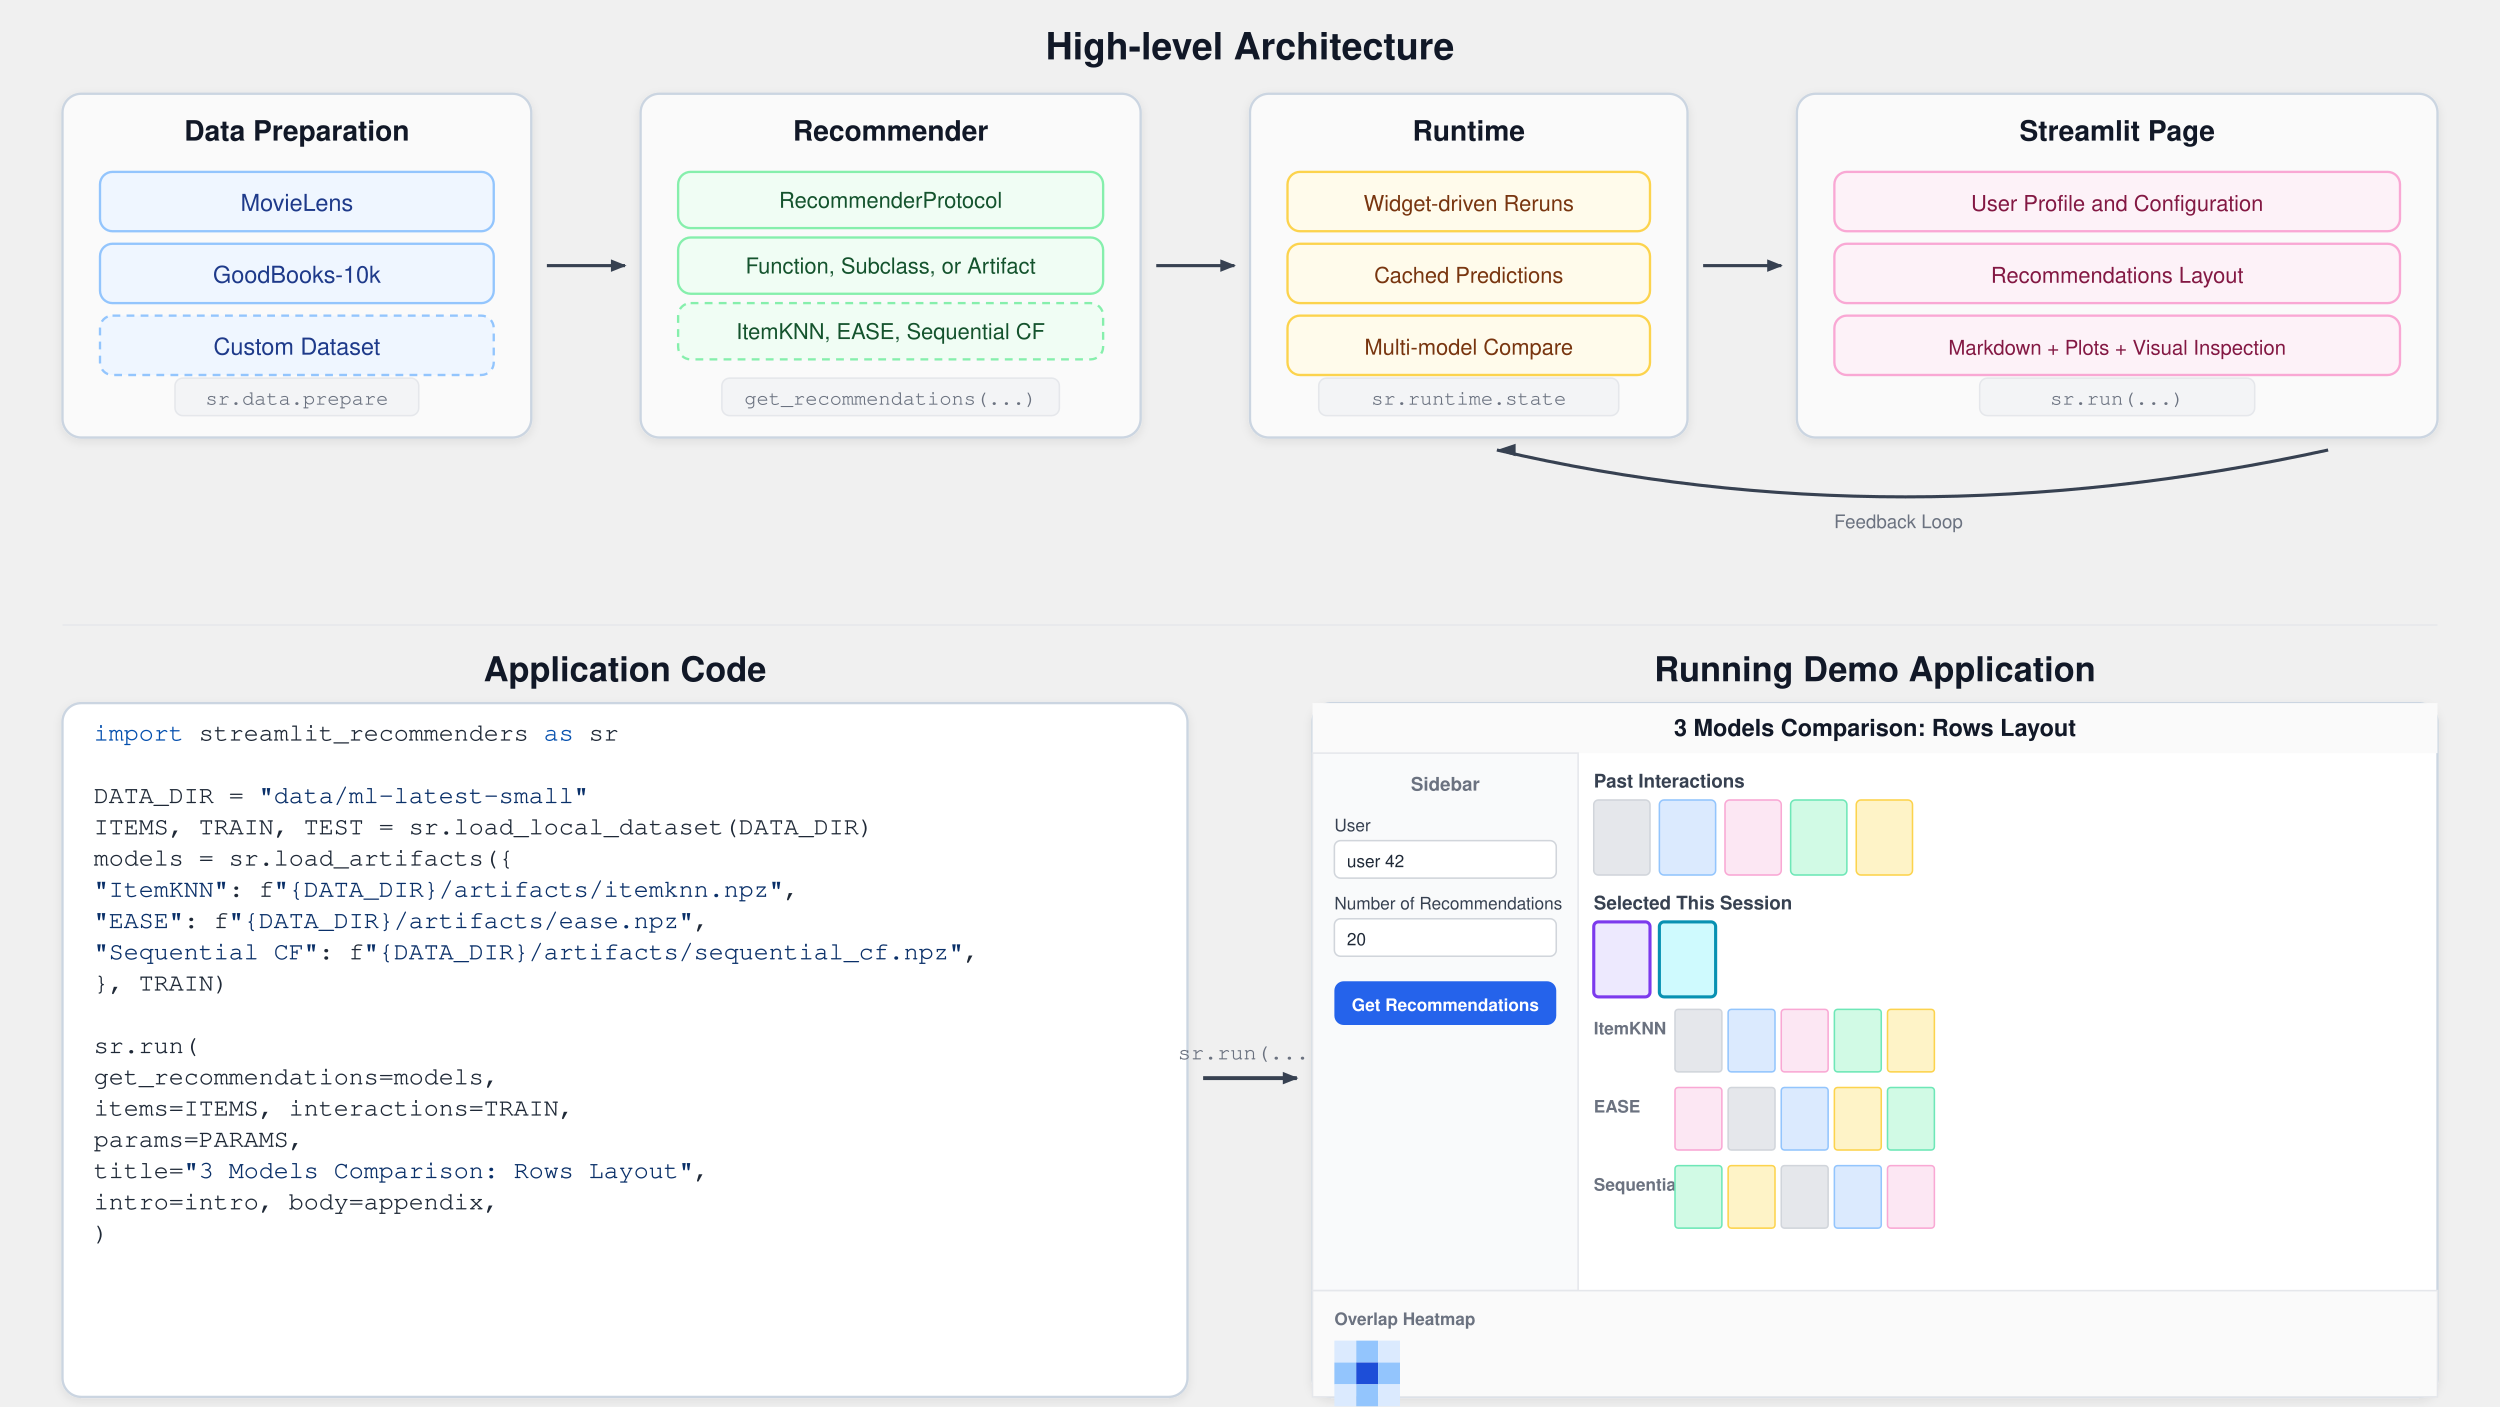
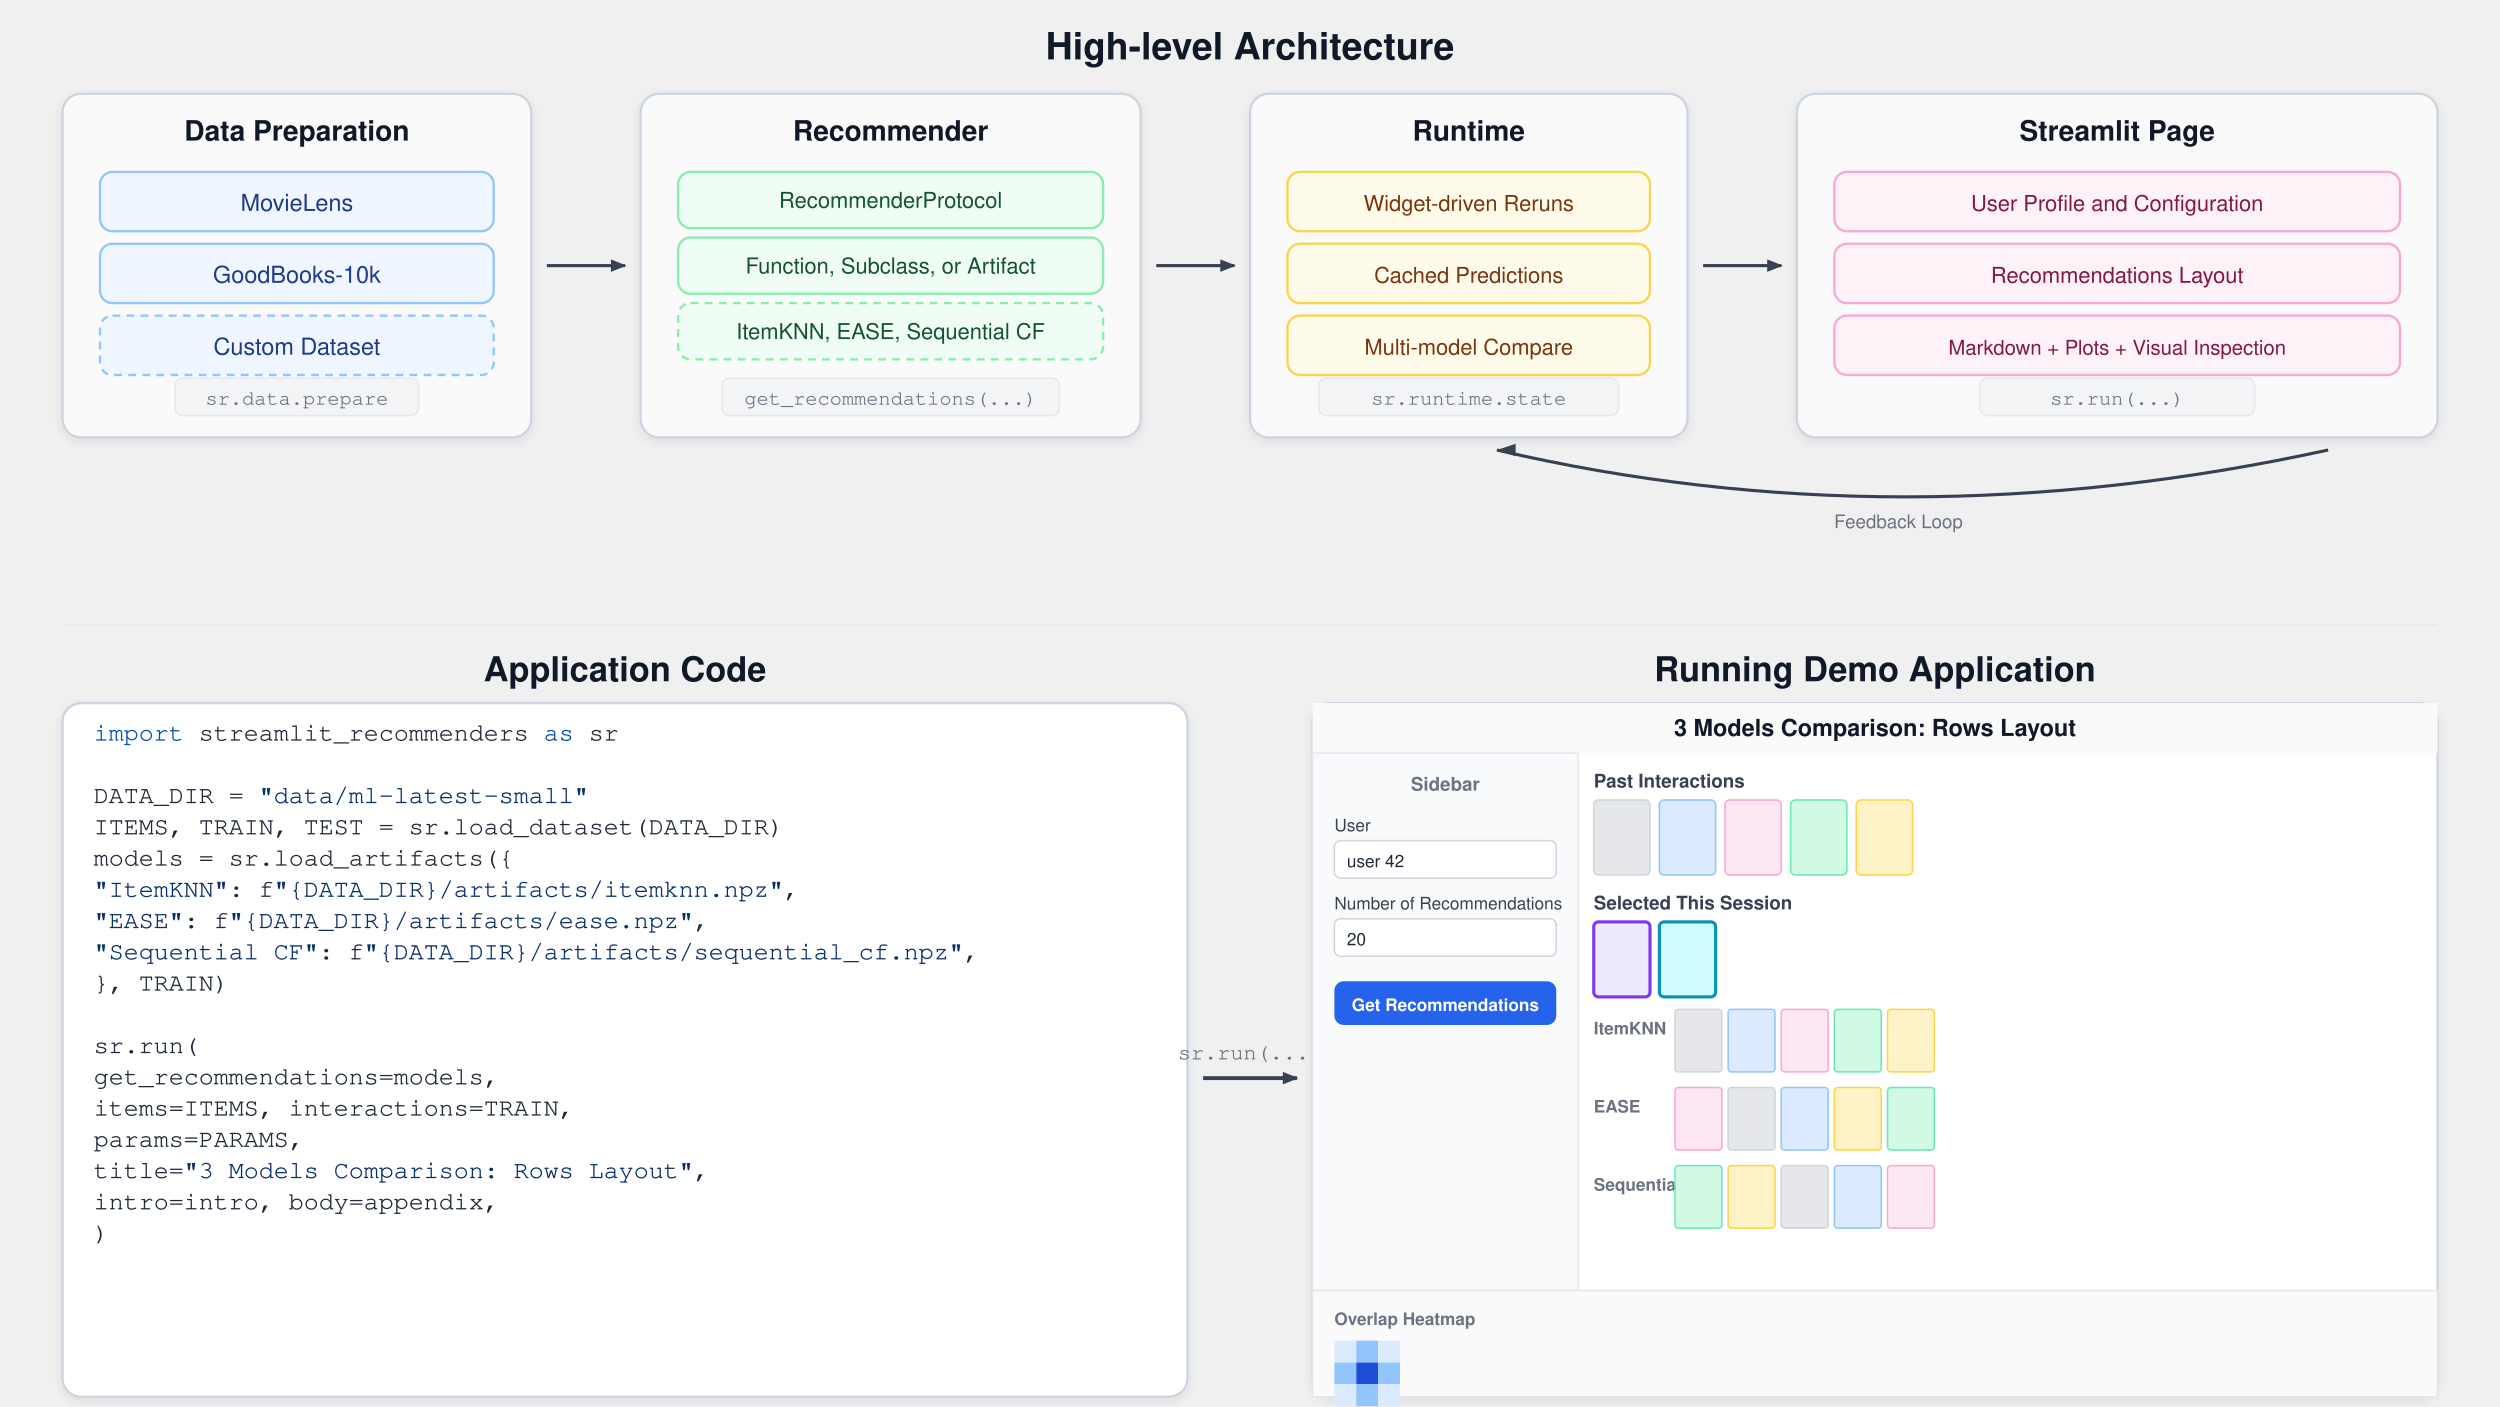
<svg xmlns="http://www.w3.org/2000/svg" viewBox="0 0 1600 900" preserveAspectRatio="xMidYMid meet">
  <defs>
    <filter id="shadow" x="-4%" y="-4%" width="108%" height="112%">
      <feDropShadow dx="0" dy="2" stdDeviation="3" flood-color="#000" flood-opacity="0.08" />
    </filter>
    <marker id="arrowhead" markerWidth="10" markerHeight="8" refX="9" refY="4" orient="auto" markerUnits="userSpaceOnUse">
      <polygon points="0 0, 10 4, 0 8" fill="#374151" />
    </marker>
  </defs>
  <text x="800" y="38" text-anchor="middle" font-family="Helvetica, Arial, sans-serif" font-size="24" font-weight="600" fill="#111827">High-level Architecture</text>
  <g transform="translate(40, 60)">
    <rect x="0" y="0" width="300" height="220" rx="12" ry="12" fill="#fafafa" stroke="#cbd5e1" stroke-width="1.5" filter="url(#shadow)" />
    <text x="150" y="30" text-anchor="middle" font-family="Helvetica, Arial, sans-serif" font-size="18" font-weight="600" fill="#111827">Data Preparation</text>
    <rect x="24" y="50" width="252" height="38" rx="8" fill="#eff6ff" stroke="#93c5fd" stroke-width="1.5" />
    <text x="150" y="75" text-anchor="middle" font-family="Helvetica, Arial, sans-serif" font-size="15" fill="#1e3a8a">MovieLens</text>
    <rect x="24" y="96" width="252" height="38" rx="8" fill="#eff6ff" stroke="#93c5fd" stroke-width="1.5" />
    <text x="150" y="121" text-anchor="middle" font-family="Helvetica, Arial, sans-serif" font-size="15" fill="#1e3a8a">GoodBooks-10k</text>
    <rect x="24" y="142" width="252" height="38" rx="8" fill="#eff6ff" stroke="#93c5fd" stroke-width="1.5" stroke-dasharray="5 4" />
    <text x="150" y="167" text-anchor="middle" font-family="Helvetica, Arial, sans-serif" font-size="15" fill="#1e3a8a">Custom Dataset</text>
    <rect x="72" y="182" width="156" height="24" rx="5" fill="#f3f4f6" stroke="#e5e7eb" stroke-width="1" />
    <text x="150" y="199" text-anchor="middle" font-family="Menlo, Courier, monospace" font-size="13" fill="#6b7280">sr.data.prepare</text>
  </g>
  <line x1="350" y1="170" x2="400" y2="170" stroke="#374151" stroke-width="2" marker-end="url(#arrowhead)" />
  <g transform="translate(410, 60)">
    <rect x="0" y="0" width="320" height="220" rx="12" ry="12" fill="#fafafa" stroke="#cbd5e1" stroke-width="1.5" filter="url(#shadow)" />
    <text x="160" y="30" text-anchor="middle" font-family="Helvetica, Arial, sans-serif" font-size="18" font-weight="600" fill="#111827">Recommender</text>
    <rect x="24" y="50" width="272" height="36" rx="8" fill="#f0fdf4" stroke="#86efac" stroke-width="1.5" />
    <text x="160" y="73" text-anchor="middle" font-family="Helvetica, Arial, sans-serif" font-size="14" fill="#14532d">RecommenderProtocol</text>
    <rect x="24" y="92" width="272" height="36" rx="8" fill="#f0fdf4" stroke="#86efac" stroke-width="1.5" />
    <text x="160" y="115" text-anchor="middle" font-family="Helvetica, Arial, sans-serif" font-size="14" fill="#14532d">Function, Subclass, or Artifact</text>
    <rect x="24" y="134" width="272" height="36" rx="8" fill="#f0fdf4" stroke="#86efac" stroke-width="1.5" stroke-dasharray="5 4" />
    <text x="160" y="157" text-anchor="middle" font-family="Helvetica, Arial, sans-serif" font-size="14" fill="#14532d">ItemKNN, EASE, Sequential CF</text>
    <rect x="52" y="182" width="216" height="24" rx="5" fill="#f3f4f6" stroke="#e5e7eb" stroke-width="1" />
    <text x="160" y="199" text-anchor="middle" font-family="Menlo, Courier, monospace" font-size="13" fill="#6b7280">get_recommendations(...)</text>
  </g>
  <line x1="740" y1="170" x2="790" y2="170" stroke="#374151" stroke-width="2" marker-end="url(#arrowhead)" />
  <g transform="translate(800, 60)">
    <rect x="0" y="0" width="280" height="220" rx="12" ry="12" fill="#fafafa" stroke="#cbd5e1" stroke-width="1.5" filter="url(#shadow)" />
    <text x="140" y="30" text-anchor="middle" font-family="Helvetica, Arial, sans-serif" font-size="18" font-weight="600" fill="#111827">Runtime</text>
    <rect x="24" y="50" width="232" height="38" rx="8" fill="#fffbeb" stroke="#fcd34d" stroke-width="1.5" />
    <text x="140" y="75" text-anchor="middle" font-family="Helvetica, Arial, sans-serif" font-size="14" fill="#78350f">Widget-driven Reruns</text>
    <rect x="24" y="96" width="232" height="38" rx="8" fill="#fffbeb" stroke="#fcd34d" stroke-width="1.5" />
    <text x="140" y="121" text-anchor="middle" font-family="Helvetica, Arial, sans-serif" font-size="14" fill="#78350f">Cached Predictions</text>
    <rect x="24" y="142" width="232" height="38" rx="8" fill="#fffbeb" stroke="#fcd34d" stroke-width="1.5" />
    <text x="140" y="167" text-anchor="middle" font-family="Helvetica, Arial, sans-serif" font-size="14" fill="#78350f">Multi-model Compare</text>
    <rect x="44" y="182" width="192" height="24" rx="5" fill="#f3f4f6" stroke="#e5e7eb" stroke-width="1" />
    <text x="140" y="199" text-anchor="middle" font-family="Menlo, Courier, monospace" font-size="13" fill="#6b7280">sr.runtime.state</text>
  </g>
  <line x1="1090" y1="170" x2="1140" y2="170" stroke="#374151" stroke-width="2" marker-end="url(#arrowhead)" />
  <g transform="translate(1150, 60)">
    <rect x="0" y="0" width="410" height="220" rx="12" ry="12" fill="#fafafa" stroke="#cbd5e1" stroke-width="1.5" filter="url(#shadow)" />
    <text x="205" y="30" text-anchor="middle" font-family="Helvetica, Arial, sans-serif" font-size="18" font-weight="600" fill="#111827">Streamlit Page</text>
    <rect x="24" y="50" width="362" height="38" rx="8" fill="#fdf2f8" stroke="#f9a8d4" stroke-width="1.5" />
    <text x="205" y="75" text-anchor="middle" font-family="Helvetica, Arial, sans-serif" font-size="14" fill="#831843">User Profile and Configuration</text>
    <rect x="24" y="96" width="362" height="38" rx="8" fill="#fdf2f8" stroke="#f9a8d4" stroke-width="1.5" />
    <text x="205" y="121" text-anchor="middle" font-family="Helvetica, Arial, sans-serif" font-size="14" fill="#831843">Recommendations Layout</text>
    <rect x="24" y="142" width="362" height="38" rx="8" fill="#fdf2f8" stroke="#f9a8d4" stroke-width="1.5" />
    <text x="205" y="167" text-anchor="middle" font-family="Helvetica, Arial, sans-serif" font-size="13" fill="#831843">Markdown + Plots + Visual Inspection</text>
    <rect x="117" y="182" width="176" height="24" rx="5" fill="#f3f4f6" stroke="#e5e7eb" stroke-width="1" />
    <text x="205" y="199" text-anchor="middle" font-family="Menlo, Courier, monospace" font-size="13" fill="#6b7280">sr.run(...)</text>
  </g>
  <path d="M 1490 288 Q 1215 348 958 288" fill="none" stroke="#374151" stroke-width="2" />
  <polygon points="958,288 970,284 970,292" fill="#374151" />
  <text x="1215" y="338" text-anchor="middle" font-family="Helvetica, Arial, sans-serif" font-size="12" fill="#6b7280">Feedback Loop</text>
  <line x1="40" y1="400" x2="1560" y2="400" stroke="#e5e7eb" stroke-width="1" />
  <text x="400" y="436" text-anchor="middle" font-family="Helvetica, Arial, sans-serif" font-size="22" font-weight="600" fill="#111827">Application Code</text>
  <text x="1200" y="436" text-anchor="middle" font-family="Helvetica, Arial, sans-serif" font-size="22" font-weight="600" fill="#111827">Running Demo Application</text>
  <g transform="translate(40, 450)">
    <rect x="0" y="0" width="720" height="444" rx="12" ry="12" fill="#ffffff" stroke="#cbd5e1" stroke-width="1.5" filter="url(#shadow)" />
    <text x="20" y="24" font-family="Menlo, Courier, monospace" font-size="16" fill="#1f2937">
      <tspan fill="#0550ae">import</tspan> streamlit_recommenders <tspan fill="#0550ae">as</tspan> sr</text>
    <text x="20" y="44" font-family="Menlo, Courier, monospace" font-size="16" fill="#1f2937"> </text>
    <text x="20" y="64" font-family="Menlo, Courier, monospace" font-size="16" fill="#1f2937">DATA_DIR = <tspan fill="#0a3069">"data/ml-latest-small"</tspan>
    </text>
-     <text x="20" y="84" font-family="Menlo, Courier, monospace" font-size="16" fill="#1f2937">ITEMS, TRAIN, TEST = sr.load_local_dataset(DATA_DIR)</text>
+     <text x="20" y="84" font-family="Menlo, Courier, monospace" font-size="16" fill="#1f2937">ITEMS, TRAIN, TEST = sr.load_dataset(DATA_DIR)</text>
    <text x="20" y="104" font-family="Menlo, Courier, monospace" font-size="16" fill="#1f2937">models = sr.load_artifacts({</text>
    <text x="20" y="124" font-family="Menlo, Courier, monospace" font-size="16" fill="#1f2937">
      <tspan fill="#0a3069">"ItemKNN"</tspan>: f<tspan fill="#0a3069">"{DATA_DIR}/artifacts/itemknn.npz"</tspan>,</text>
    <text x="20" y="144" font-family="Menlo, Courier, monospace" font-size="16" fill="#1f2937">
      <tspan fill="#0a3069">"EASE"</tspan>: f<tspan fill="#0a3069">"{DATA_DIR}/artifacts/ease.npz"</tspan>,</text>
    <text x="20" y="164" font-family="Menlo, Courier, monospace" font-size="16" fill="#1f2937">
      <tspan fill="#0a3069">"Sequential CF"</tspan>: f<tspan fill="#0a3069">"{DATA_DIR}/artifacts/sequential_cf.npz"</tspan>,</text>
    <text x="20" y="184" font-family="Menlo, Courier, monospace" font-size="16" fill="#1f2937">}, TRAIN)</text>
    <text x="20" y="204" font-family="Menlo, Courier, monospace" font-size="16" fill="#1f2937"> </text>
    <text x="20" y="224" font-family="Menlo, Courier, monospace" font-size="16" fill="#1f2937">sr.run(</text>
    <text x="20" y="244" font-family="Menlo, Courier, monospace" font-size="16" fill="#1f2937">    get_recommendations=models,</text>
    <text x="20" y="264" font-family="Menlo, Courier, monospace" font-size="16" fill="#1f2937">    items=ITEMS, interactions=TRAIN,</text>
    <text x="20" y="284" font-family="Menlo, Courier, monospace" font-size="16" fill="#1f2937">    params=PARAMS,</text>
    <text x="20" y="304" font-family="Menlo, Courier, monospace" font-size="16" fill="#1f2937">    title=<tspan fill="#0a3069">"3 Models Comparison: Rows Layout"</tspan>,</text>
    <text x="20" y="324" font-family="Menlo, Courier, monospace" font-size="16" fill="#1f2937">    intro=intro, body=appendix,</text>
    <text x="20" y="344" font-family="Menlo, Courier, monospace" font-size="16" fill="#1f2937">)</text>
  </g>
  <text x="800" y="678" text-anchor="middle" font-family="Menlo, Courier, monospace" font-size="14" fill="#6b7280">sr.run(...)</text>
  <line x1="770" y1="690" x2="830" y2="690" stroke="#374151" stroke-width="2.5" marker-end="url(#arrowhead)" />
  <g transform="translate(840, 450)">
    <rect x="0" y="0" width="720" height="444" rx="12" ry="12" fill="#ffffff" stroke="#cbd5e1" stroke-width="1.5" filter="url(#shadow)" />
    <rect x="0" y="0" width="720" height="32" fill="#fafafa" />
    <text x="360" y="21" text-anchor="middle" font-family="Helvetica, Arial, sans-serif" font-size="15" font-weight="600" fill="#111827">3 Models Comparison: Rows Layout</text>
    <rect x="0" y="32" width="170" height="344" fill="#f9fafb" stroke="#e5e7eb" stroke-width="1" />
    <text x="85" y="56" text-anchor="middle" font-family="Helvetica, Arial, sans-serif" font-size="12" font-weight="600" fill="#6b7280">Sidebar</text>
    <text x="14" y="82" font-family="Helvetica, Arial, sans-serif" font-size="11" fill="#374151">User</text>
    <rect x="14" y="88" width="142" height="24" rx="4" fill="#fff" stroke="#d1d5db" stroke-width="1" />
    <text x="22" y="105" font-family="Helvetica, Arial, sans-serif" font-size="11" fill="#1f2937">user 42</text>
    <text x="14" y="132" font-family="Helvetica, Arial, sans-serif" font-size="11" fill="#374151">Number of Recommendations</text>
    <rect x="14" y="138" width="142" height="24" rx="4" fill="#fff" stroke="#d1d5db" stroke-width="1" />
    <text x="22" y="155" font-family="Helvetica, Arial, sans-serif" font-size="11" fill="#1f2937">20</text>
    <rect x="14" y="178" width="142" height="28" rx="6" fill="#2563eb" />
    <text x="85" y="197" text-anchor="middle" font-family="Helvetica, Arial, sans-serif" font-size="11" font-weight="600" fill="#ffffff">Get Recommendations</text>
    <g transform="translate(180, 40)">
      <text x="0" y="14" font-family="Helvetica, Arial, sans-serif" font-size="12" font-weight="600" fill="#374151">Past Interactions</text>
      <rect x="0" y="22" width="36" height="48" rx="3" fill="#e5e7eb" stroke="#d1d5db" stroke-width="1" />
      <rect x="42" y="22" width="36" height="48" rx="3" fill="#dbeafe" stroke="#93c5fd" stroke-width="1" />
      <rect x="84" y="22" width="36" height="48" rx="3" fill="#fce7f3" stroke="#f9a8d4" stroke-width="1" />
      <rect x="126" y="22" width="36" height="48" rx="3" fill="#d1fae5" stroke="#6ee7b7" stroke-width="1" />
      <rect x="168" y="22" width="36" height="48" rx="3" fill="#fef3c7" stroke="#fcd34d" stroke-width="1" />
      <text x="0" y="92" font-family="Helvetica, Arial, sans-serif" font-size="12" font-weight="600" fill="#374151">Selected This Session</text>
      <rect x="0" y="100" width="36" height="48" rx="3" fill="#ede9fe" stroke="#7c3aed" stroke-width="2" />
      <rect x="42" y="100" width="36" height="48" rx="3" fill="#cffafe" stroke="#0891b2" stroke-width="2" />
      <text x="0" y="172" font-family="Helvetica, Arial, sans-serif" font-size="11" font-weight="600" fill="#6b7280">ItemKNN</text>
      <rect x="52" y="156" width="30" height="40" rx="2" fill="#e5e7eb" stroke="#d1d5db" stroke-width="1" />
      <rect x="86" y="156" width="30" height="40" rx="2" fill="#dbeafe" stroke="#93c5fd" stroke-width="1" />
      <rect x="120" y="156" width="30" height="40" rx="2" fill="#fce7f3" stroke="#f9a8d4" stroke-width="1" />
      <rect x="154" y="156" width="30" height="40" rx="2" fill="#d1fae5" stroke="#6ee7b7" stroke-width="1" />
      <rect x="188" y="156" width="30" height="40" rx="2" fill="#fef3c7" stroke="#fcd34d" stroke-width="1" />
      <text x="0" y="222" font-family="Helvetica, Arial, sans-serif" font-size="11" font-weight="600" fill="#6b7280">EASE</text>
      <rect x="52" y="206" width="30" height="40" rx="2" fill="#fce7f3" stroke="#f9a8d4" stroke-width="1" />
      <rect x="86" y="206" width="30" height="40" rx="2" fill="#e5e7eb" stroke="#d1d5db" stroke-width="1" />
      <rect x="120" y="206" width="30" height="40" rx="2" fill="#dbeafe" stroke="#93c5fd" stroke-width="1" />
      <rect x="154" y="206" width="30" height="40" rx="2" fill="#fef3c7" stroke="#fcd34d" stroke-width="1" />
      <rect x="188" y="206" width="30" height="40" rx="2" fill="#d1fae5" stroke="#6ee7b7" stroke-width="1" />
      <text x="0" y="272" font-family="Helvetica, Arial, sans-serif" font-size="11" font-weight="600" fill="#6b7280">Sequential CF</text>
      <rect x="52" y="256" width="30" height="40" rx="2" fill="#d1fae5" stroke="#6ee7b7" stroke-width="1" />
      <rect x="86" y="256" width="30" height="40" rx="2" fill="#fef3c7" stroke="#fcd34d" stroke-width="1" />
      <rect x="120" y="256" width="30" height="40" rx="2" fill="#e5e7eb" stroke="#d1d5db" stroke-width="1" />
      <rect x="154" y="256" width="30" height="40" rx="2" fill="#dbeafe" stroke="#93c5fd" stroke-width="1" />
      <rect x="188" y="256" width="30" height="40" rx="2" fill="#fce7f3" stroke="#f9a8d4" stroke-width="1" />
    </g>
    <rect x="0" y="376" width="720" height="68" fill="#fafafa" stroke="#e5e7eb" stroke-width="1" />
    <text x="14" y="398" font-family="Helvetica, Arial, sans-serif" font-size="11" font-weight="600" fill="#6b7280">Overlap Heatmap</text>
    <g transform="translate(14, 408)">
      <rect x="0" y="0" width="14" height="14" fill="#dbeafe" />
      <rect x="14" y="0" width="14" height="14" fill="#93c5fd" />
      <rect x="28" y="0" width="14" height="14" fill="#dbeafe" />
      <rect x="0" y="14" width="14" height="14" fill="#93c5fd" />
      <rect x="14" y="14" width="14" height="14" fill="#1d4ed8" />
      <rect x="28" y="14" width="14" height="14" fill="#93c5fd" />
      <rect x="0" y="28" width="14" height="14" fill="#dbeafe" />
      <rect x="14" y="28" width="14" height="14" fill="#93c5fd" />
      <rect x="28" y="28" width="14" height="14" fill="#dbeafe" />
    </g>
  </g>
</svg>
